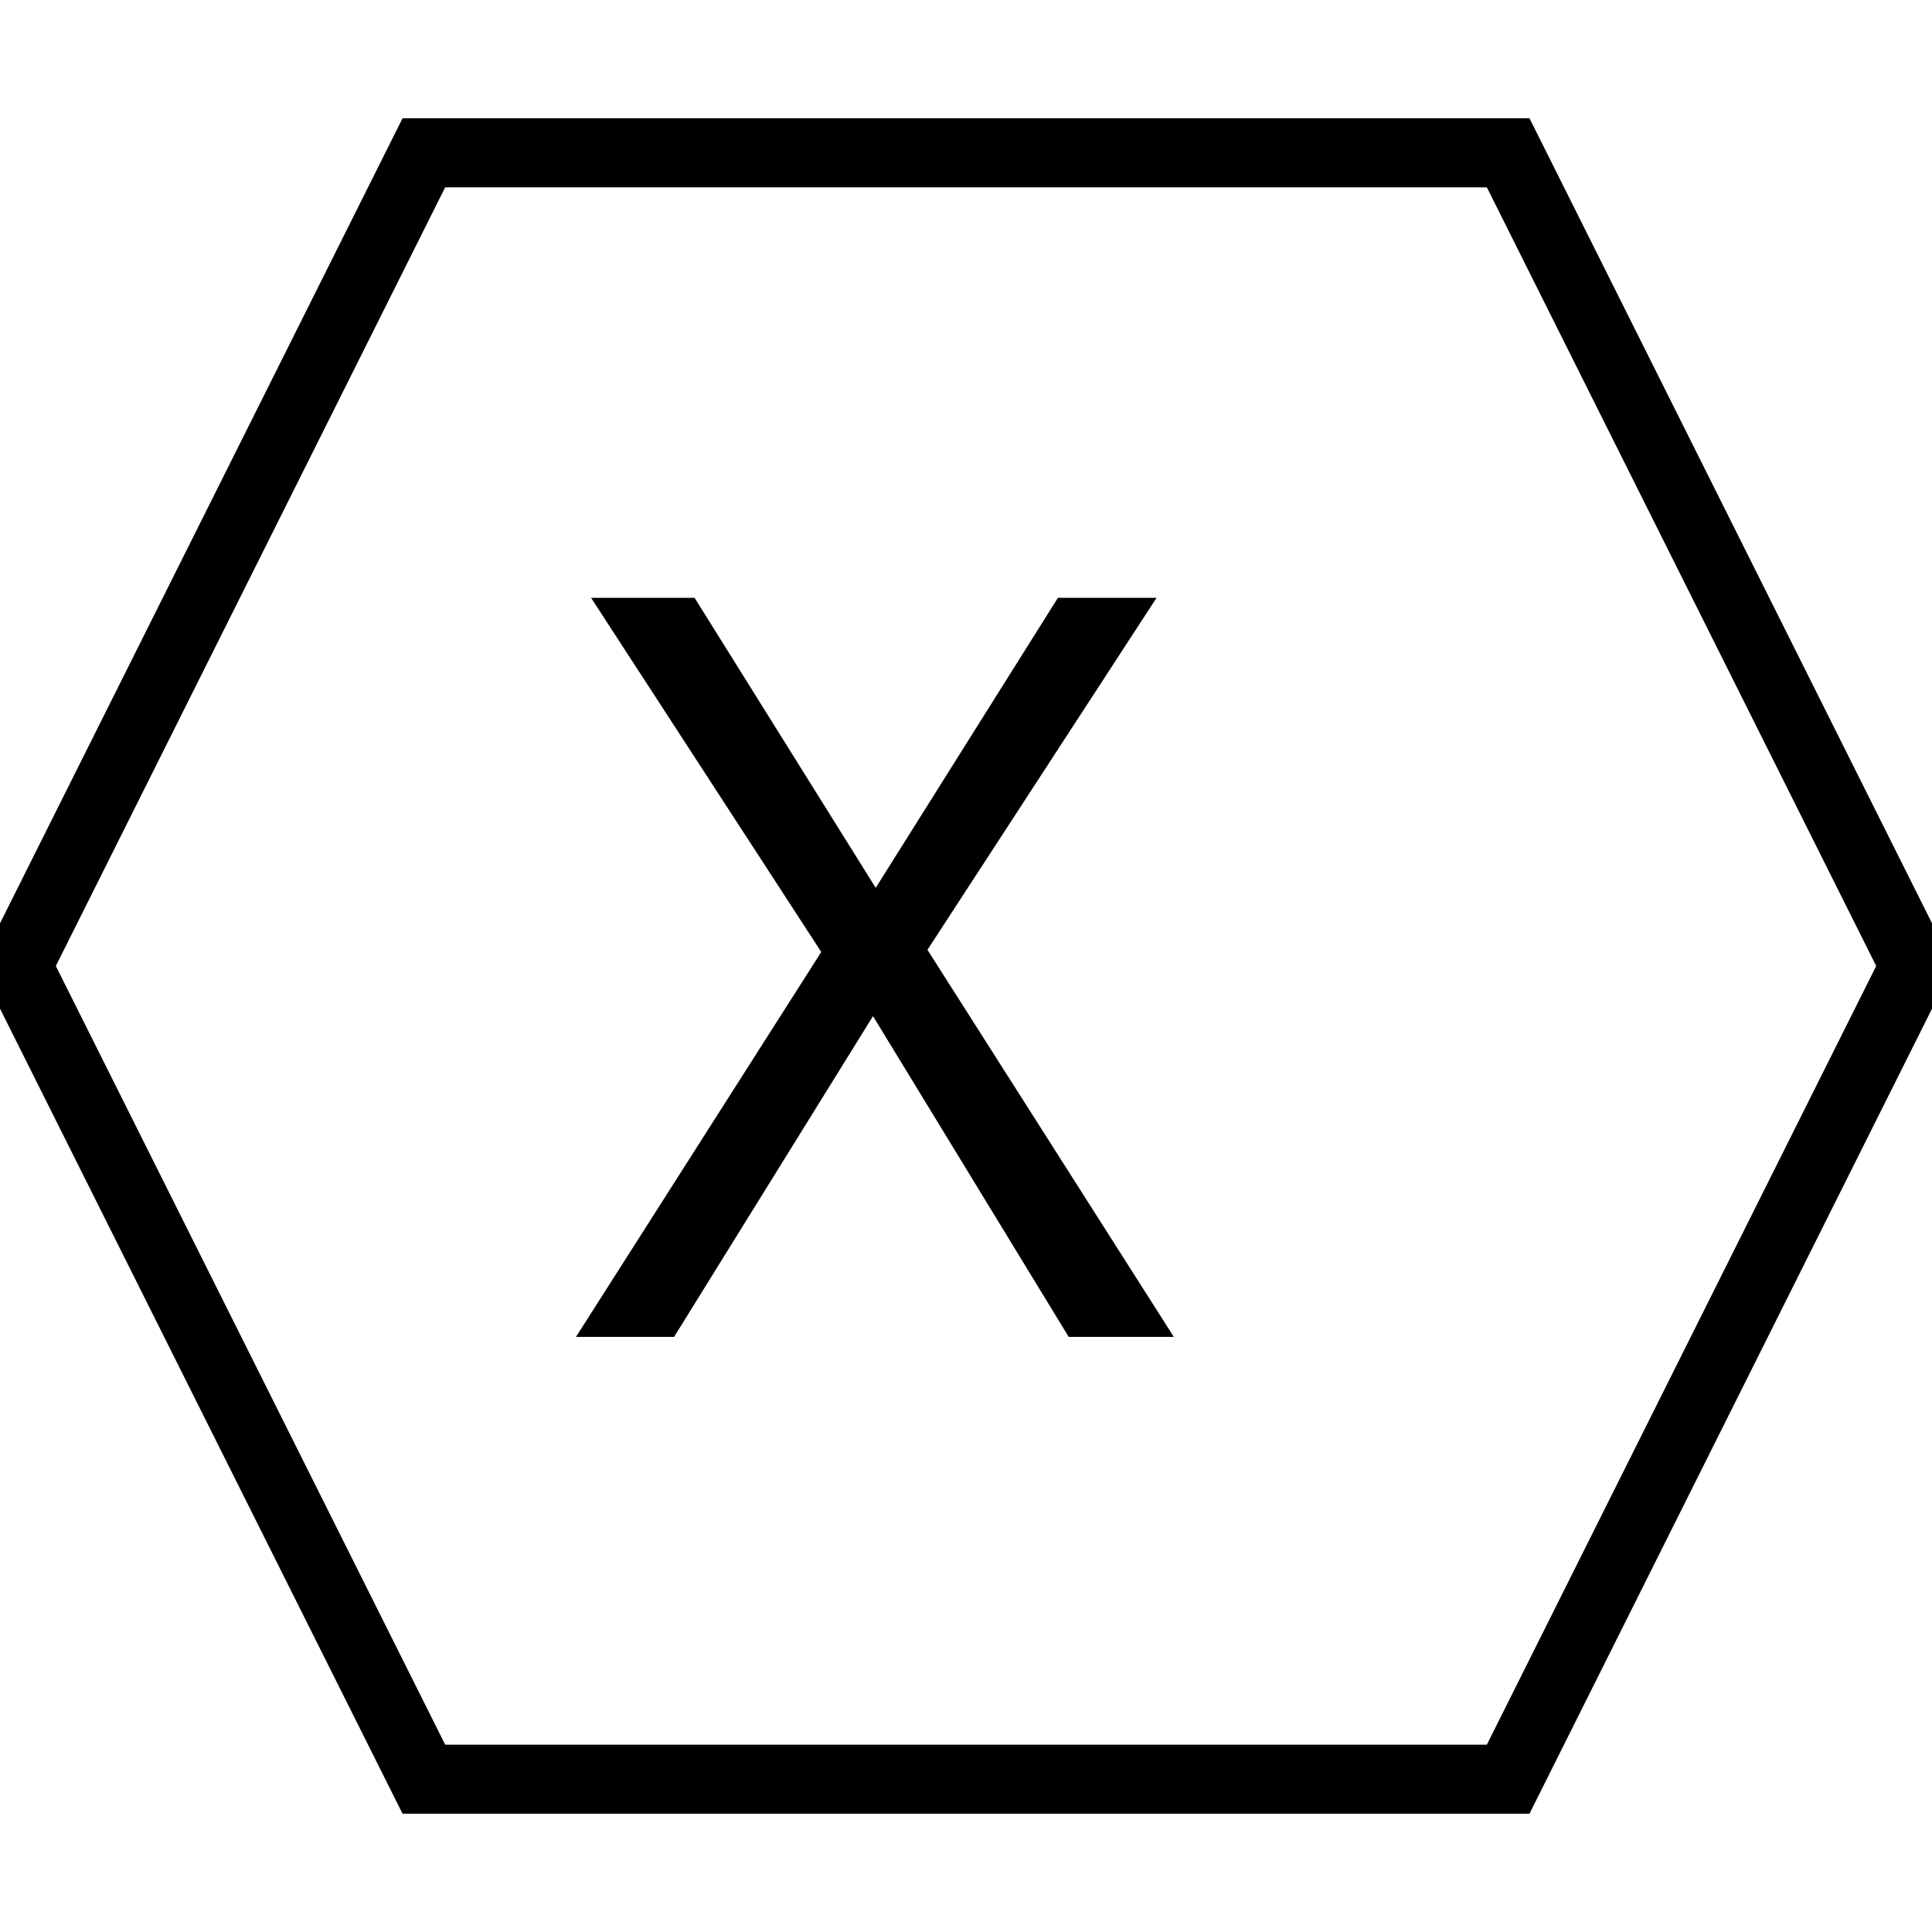
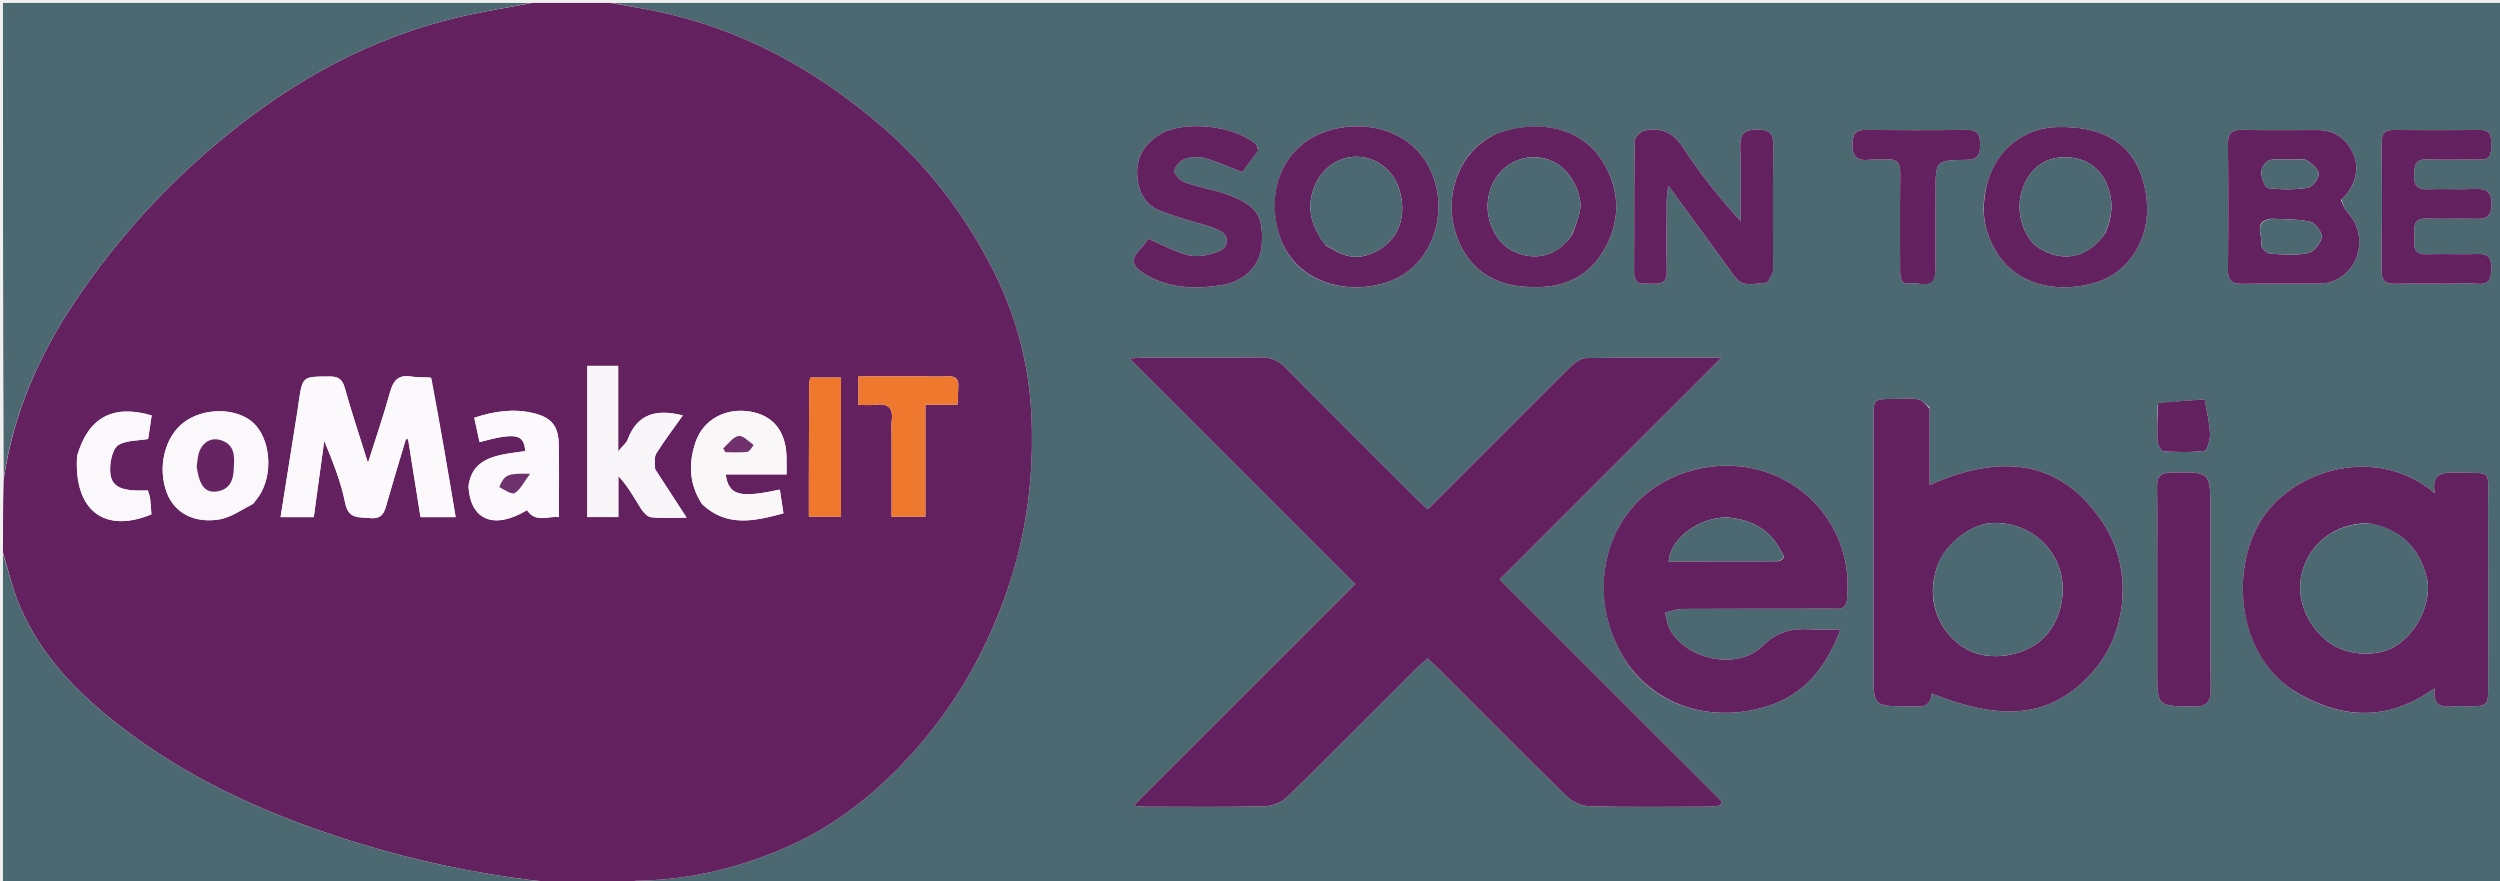
- <svg xmlns="http://www.w3.org/2000/svg" width="56" height="56">
-   <g>
-     <rect fill="#fff" id="canvas_background" height="58" width="58" y="-1" x="-1" />
-     <g display="none" overflow="visible" y="0" x="0" height="100%" width="100%" id="canvasGrid">
-       <rect fill="url(#gridpattern)" stroke-width="0" y="0" x="0" height="100%" width="100%" />
-     </g>
-   </g>
-   <g>
-     <path stroke="#000" id="svg_2" d="m0.5,28l11.786,-23.571l31.429,0l11.786,23.571l-11.786,23.571l-31.429,0l-11.786,-23.571z" stroke-width="2" fill="#fff" />
-     <text transform="matrix(1,0,0,1,0,0) " style="cursor: text;" font-style="normal" font-weight="normal" xml:space="preserve" text-anchor="start" font-family="'Montserrat Black'" font-size="30" id="svg_1" y="38.75" x="16.57" stroke-width="0" stroke="#000" fill="#000000">X</text>
-   </g>
+ <svg xmlns="http://www.w3.org/2000/svg" version="1.1" id="Layer_1" x="0px" y="0px" width="100%" viewBox="0 0 846 298" enable-background="new 0 0 846 298" xml:space="preserve">
+   <path fill="#4C6971" opacity="1" stroke="none" d=" M207,1   C420.276,1 633.551,1 846.913,1   C846.913,100.249 846.913,199.498 846.913,299   C635.642,299 424.284,299 212.782,298.738   C213.617,298.321 214.594,298.042 215.575,298.028   C233.799,297.773 251.177,293.457 267.646,286.01   C283.394,278.889 296.605,268.206 308.295,255.37   C323.812,238.331 334.679,218.77 341.753,197.033   C347.616,179.015 349.817,160.475 349.076,141.494   C348.348,122.854 343.494,105.351 334.853,89.04   C325.551,71.48 313.606,55.863 298.388,42.785   C276.178,23.698 251.347,9.94 222.514,3.903   C217.366,2.825 212.173,1.962 207,1  M504,151.5   C497.1,158.398 490.2,165.296 483.116,172.378   C481.19,170.553 479.846,169.336 478.564,168.055   C464.069,153.574 449.529,139.138 435.148,124.545   C432.595,121.955 429.986,120.878 426.363,120.929   C413.539,121.111 400.711,120.991 387.885,121.011   C386.301,121.014 384.718,121.17 382.184,121.306   C407.875,146.988 432.883,171.984 458.613,197.704   C433.368,222.932 408.709,247.576 383.626,272.643   C385.406,272.79 386.672,272.984 387.938,272.986   C401.264,273.008 414.594,273.174 427.913,272.851   C430.559,272.787 433.789,271.46 435.68,269.618   C450.115,255.553 464.28,241.211 478.545,226.971   C479.917,225.601 481.399,224.341 483.06,222.819   C484.737,224.395 486.084,225.596 487.36,226.87   C501.62,241.114 515.788,255.453 530.218,269.523   C532.117,271.375 535.314,272.781 537.948,272.846   C551.266,273.179 564.597,273.011 577.923,272.983   C579.284,272.98 580.643,272.74 582.003,272.61   C582.236,272.158 582.469,271.706 582.702,271.254   C558.032,246.598 533.363,221.942 507.5,196.093   C532.535,171.062 557.503,146.099 582.576,121.03   C567.386,121.03 552.08,120.926 536.779,121.167   C534.956,121.196 532.851,122.787 531.407,124.197   C522.354,133.046 513.452,142.048 504,151.5  M652.948,137.878   C651.691,136.923 650.529,135.359 649.155,135.142   C646.391,134.706 643.511,134.996 640.679,135.002   C634.023,135.015 634.005,135.019 634.003,141.519   C633.996,170.171 634,198.824 634,227.476   C634,239.009 634,239.016 645.669,238.996   C649.154,238.99 653.218,240.15 653.686,234.707   C679.098,244.749 695.191,242.36 708.627,226.841   C719.705,214.046 721.926,192.739 711.902,177.358   C697.13,154.69 676.303,153.775 652.986,164.129   C652.986,155.421 652.986,147.114 652.948,137.878  M775.957,233.588   C791.909,243.491 807.795,244.406 823.908,232.89   C823.128,238.3 825.826,239.622 830.305,239.03   C831.777,238.836 833.297,239.002 834.796,239   C841.987,238.991 841.997,238.99 841.998,232.014   C842.003,211.538 842.065,191.061 841.976,170.584   C841.923,158.38 843.637,160.335 831.405,159.926   C826.438,159.76 822.655,160.166 823.961,166.926   C804.478,150.406 776.737,158.736 765.739,175.122   C755.01,191.108 756.142,220.039 775.957,233.588  M551.147,225.276   C563.03,241.095 581.983,243.892 597.743,239.102   C610.389,235.259 617.972,226.037 622.813,213   C618.8,213 615.682,213.159 612.586,212.967   C606.426,212.584 601.437,213.657 596.531,218.527   C588.153,226.843 571.126,223.52 565.237,213.253   C564.224,211.486 563.99,209.272 563.396,207.264   C565.405,206.843 567.412,206.068 569.423,206.056   C586.245,205.957 603.067,206.015 619.889,205.978   C622.116,205.974 624.607,206.552 624.999,202.916   C628.103,174.092 602.249,151.677 573.392,158.985   C543.368,166.589 534.256,200.732 551.147,225.276  M792.401,67.379   C796.803,63.604 798.707,57.231 796.385,52.106   C794.108,47.082 790.147,44.004 784.304,44.007   C775.816,44.011 767.325,44.138 758.842,43.941   C755.145,43.855 753.901,45.173 753.941,48.853   C754.094,62.998 754.104,77.147 753.937,91.292   C753.892,95.134 755.451,96.124 758.986,96.053   C767.637,95.881 776.294,96.043 784.948,95.954   C786.564,95.938 788.286,95.647 789.771,95.031   C798.966,91.213 801.27,79.213 794.38,71.818   C793.35,70.713 792.762,69.197 792.401,67.379  M599.997,91.258   C599.997,77.26 599.914,63.262 600.055,49.265   C600.092,45.579 599.219,43.965 595.071,43.854   C590.192,43.722 588.702,45.345 588.904,50.135   C589.252,58.352 589,66.595 589,74.828   C581.688,66.759 575.159,58.633 569.536,49.922   C566.195,44.746 562.086,43.067 556.59,44.161   C555.223,44.433 553.193,46.416 553.174,47.64   C552.935,62.467 553.08,77.3 552.974,92.13   C552.941,96.756 556.101,95.884 558.828,96.001   C561.702,96.124 564.128,96.018 564.041,91.973   C563.869,83.978 563.978,75.976 564.018,67.977   C564.025,66.658 564.268,65.339 564.522,62.836   C566.105,64.966 566.885,65.998 567.648,67.043   C574.114,75.895 580.614,84.723 587.024,93.616   C589.924,97.64 594.01,95.702 597.608,95.707   C598.399,95.708 599.194,93.421 599.997,91.258  M671.489,67.032   C670.626,73.525 672.134,79.538 675.46,85.066   C682.845,97.343 697.606,99.327 709.897,95.404   C719.61,92.304 728.768,81.167 726.129,65.309   C723.589,50.045 713.594,42.525 696.046,43.005   C683.197,43.357 673.127,52.977 671.489,67.032  M433.41,80.894   C439.548,97.717 460.053,100.449 472.897,94.031   C486.229,87.37 490.851,68.64 482.796,55.181   C474.917,42.015 457.835,40.394 446.593,45.281   C433.61,50.925 428.153,65.528 433.41,80.894  M506.143,45.424   C493.472,51.073 488.484,66.352 492.725,79.215   C496.111,89.484 503.465,95.602 514.152,96.841   C525.728,98.183 536.255,95.717 542.66,84.809   C548.394,75.044 548.376,64.831 542.59,55.083   C535.777,43.608 521.471,39.797 506.143,45.424  M425.78,50.485   C425.506,49.898 425.379,49.146 424.935,48.749   C417.897,42.454 400.288,40.53 392.324,45.574   C387.147,48.854 384.194,53.541 384.911,60.244   C385.507,65.824 387.935,69.605 393.145,71.559   C395.623,72.489 398.146,73.303 400.669,74.109   C404.607,75.366 408.728,76.204 412.461,77.903   C416.064,79.543 416.099,83.568 412.46,85.035   C409.402,86.269 405.589,87.104 402.489,86.414   C397.791,85.369 393.421,82.848 388.605,80.825   C387.707,81.972 386.792,83.353 385.669,84.535   C382.376,88.003 383.336,90.232 387.206,92.617   C395.573,97.774 404.666,97.929 413.736,96.423   C421.607,95.116 426.59,89.292 426.984,82.835   C427.575,73.146 425.375,69.546 415.809,66.01   C411.007,64.235 405.852,63.422 401.014,61.725   C399.464,61.18 397.376,59.158 397.42,57.876   C397.469,56.425 399.392,54.377 400.948,53.803   C402.982,53.051 405.605,52.949 407.708,53.531   C411.813,54.667 415.733,56.473 420.374,58.248   C421.963,56.139 423.829,53.662 425.78,50.485  M730,190.5   C730,202.646 730,214.792 730,226.938   C730,239.096 730.003,238.914 742.103,239.094   C746.61,239.161 748.151,237.878 748.098,233.208   C747.868,213.078 748,192.944 748,172.811   C748,159.539 748.003,159.678 734.647,159.917   C730.753,159.987 729.88,161.574 729.95,165.042   C730.113,173.192 730.001,181.347 730,190.5  M829.489,96   C832.485,95.998 835.495,95.806 838.472,96.041   C842.533,96.362 843.077,94.166 843.066,90.839   C843.054,87.645 842.374,85.822 838.651,85.952   C832.833,86.155 826.997,85.828 821.18,86.042   C816.286,86.222 817.017,82.927 817.009,79.99   C817.002,77.036 816.323,73.762 821.201,73.958   C826.684,74.178 832.187,73.867 837.673,74.046   C841.271,74.164 843.122,73.389 843.134,69.141   C843.146,64.753 841.348,63.768 837.454,63.941   C832.14,64.178 826.8,63.843 821.483,64.048   C817.895,64.186 816.876,62.631 816.938,59.293   C816.996,56.113 817.197,53.776 821.393,53.944   C827.375,54.183 833.375,53.905 839.364,54.01   C843.218,54.078 842.978,51.523 843.009,48.949   C843.042,46.288 843.036,43.937 839.261,43.979   C829.443,44.089 819.623,44.056 809.805,43.987   C807.021,43.968 805.976,45.171 805.986,47.89   C806.041,62.535 806.074,77.181 805.962,91.826   C805.936,95.218 807.463,96.099 810.521,96.033   C816.509,95.903 822.502,95.998 829.489,96  M654.997,91.259   C654.998,82.427 654.999,73.596 655,64.764   C655,54.384 654.998,54.205 665.437,54.086   C669.446,54.04 670.096,52.239 670.067,48.868   C670.039,45.696 669.419,43.896 665.671,43.949   C654.175,44.111 642.676,44.058 631.178,43.975   C628.26,43.954 627.107,44.969 626.922,48.013   C626.652,52.431 627.907,54.69 632.719,54.039   C634.519,53.796 636.394,54.15 638.21,53.972   C641.979,53.605 643.112,55.296 643.057,58.917   C642.893,69.745 643.023,80.579 642.989,91.41   C642.981,93.971 643.252,96.503 646.594,95.89   C649.594,95.34 654.535,98.625 654.997,91.259  M730.169,136.963   C730.12,141.113 729.918,145.27 730.12,149.408   C730.178,150.585 731.353,152.645 732.12,152.695   C736.745,152.997 741.444,153.154 746.011,152.551   C746.913,152.431 747.966,148.753 747.869,146.769   C747.678,142.889 746.724,139.047 746.087,135.19   C740.883,135.498 735.68,135.807 730.169,136.963  z" />
+   <path fill="#642160" opacity="1" stroke="none" d=" M206.531,1   C212.173,1.962 217.366,2.825 222.514,3.903   C251.347,9.94 276.178,23.698 298.388,42.785   C313.606,55.863 325.551,71.48 334.853,89.04   C343.494,105.351 348.348,122.854 349.076,141.494   C349.817,160.475 347.616,179.015 341.753,197.033   C334.679,218.77 323.812,238.331 308.295,255.37   C296.605,268.206 283.394,278.889 267.646,286.01   C251.177,293.457 233.799,297.773 215.575,298.028   C214.594,298.042 213.617,298.321 212.32,298.738   C205.312,299 198.625,299 191.149,298.738   C186.722,298.267 183.057,298.274 179.45,297.815   C159.677,295.293 140.266,291.188 121.177,285.307   C93.838,276.885 67.832,265.743 44.692,248.741   C28.904,237.14 14.765,223.804 6.81,205.354   C4.282,199.491 2.904,193.132 1,187   C1,178.979 1,170.958 1.257,162.177   C4.562,139.728 13.218,120.248 25.272,102.211   C39.582,80.797 56.787,61.971 76.789,45.707   C99.806,26.991 125.257,12.998 154.247,6.021   C162.742,3.977 171.411,2.654 180,1   C188.688,1 197.375,1 206.531,1  M145.64,127.675   C143.482,127.606 141.286,127.77 139.174,127.42   C134.802,126.697 133.08,128.769 131.977,132.746   C129.776,140.688 127.091,148.495 124.518,156.637   C121.796,147.937 119.014,139.601 116.636,131.151   C115.778,128.1 114.273,127.394 111.357,127.404   C102.382,127.435 102.381,127.322 101.08,136.071   C100.86,137.55 100.663,139.034 100.429,140.511   C98.611,151.956 96.787,163.399 94.942,174.989   C98.862,174.989 102.313,174.989 106.185,174.989   C107.375,166.306 108.548,157.744 109.721,149.183   C112.65,156.23 115.381,163.075 116.801,170.182   C117.911,175.74 121.28,174.917 125.117,175.318   C129.68,175.795 130.163,172.975 131.047,169.87   C133.076,162.74 135.254,155.653 137.371,148.548   C137.616,148.59 137.861,148.632 138.105,148.674   C139.506,157.462 140.907,166.249 142.301,174.992   C146.413,174.992 150.032,174.992 154.2,174.992   C151.546,159.196 148.939,143.674 145.64,127.675  M221.518,158.487   C221.681,156.778 221.294,154.726 222.107,153.424   C224.866,149.005 228.05,144.852 231.076,140.591   C222.256,138.334 215.637,139.922 212.374,148.827   C211.981,149.898 210.878,150.71 209.195,152.738   C209.195,142.171 209.195,132.973 209.195,123.814   C205.376,123.814 202.138,123.814 198.732,123.814   C198.732,141.037 198.732,157.902 198.732,174.975   C202.254,174.975 205.501,174.975 209.256,174.975   C209.256,170.217 209.256,165.664 209.256,161.111   C212.526,164.57 214.586,168.441 216.919,172.141   C217.701,173.38 219.103,174.916 220.352,175.044   C224.095,175.428 227.904,175.182 232.348,175.182   C228.584,169.392 225.255,164.271 221.518,158.487  M85.84,170.327   C86.697,169.104 87.682,167.951 88.391,166.647   C92.738,158.644 90.989,146.947 84.815,142.336   C78.865,137.893 68.664,138.132 62.294,142.863   C55.7,147.762 53.162,158.342 56.522,166.926   C59.085,173.476 65.592,177.167 74.199,175.779   C78.076,175.153 81.634,172.549 85.84,170.327  M158.499,164.788   C159.241,176.221 167.359,179.261 178.319,172.646   C181.393,177.13 185.574,174.489 189.126,175.007   C189.126,166.438 189.276,158.307 189.078,150.184   C188.926,143.97 186.417,141.19 180.401,139.775   C173.743,138.21 167.293,139.131 160.489,141.362   C161.117,144.256 161.695,146.922 162.278,149.611   C174.532,146.295 177.373,146.892 177.727,152.654   C174.951,153.079 172.139,153.346 169.406,153.963   C163.905,155.205 159.404,157.663 158.499,164.788  M237.693,170.742   C246.011,178.508 255.312,176.364 265.12,173.707   C264.676,170.81 264.284,168.259 263.89,165.685   C250.159,168.629 246.664,167.692 245.558,160.538   C248.929,160.538 252.238,160.538 255.548,160.538   C258.871,160.538 262.193,160.538 266.168,160.538   C266.168,158.335 266.224,156.37 266.158,154.408   C265.871,145.813 261.572,140.556 253.827,139.272   C245.593,137.906 237.997,141.944 235.404,149.546   C233.003,156.587 233.048,163.616 237.693,170.742  M324.278,130.87   C324.534,128.312 323.409,127.231 320.822,127.353   C318.165,127.479 315.498,127.373 312.836,127.372   C305.408,127.371 297.98,127.372 290.469,127.372   C290.469,130.966 290.469,133.712 290.469,137.017   C292.588,137.017 294.4,137.213 296.155,136.979   C300.527,136.395 302.374,138.087 301.74,142.515   C301.554,143.82 301.712,145.173 301.712,146.505   C301.712,155.934 301.712,165.363 301.712,174.844   C305.763,174.844 309.13,174.844 313.157,174.844   C313.157,162.037 313.157,149.66 313.157,136.952   C317.116,136.952 320.411,136.952 324.051,136.952   C324.138,134.972 324.211,133.337 324.278,130.87  M26.061,154.533   C24.958,172.634 35.206,180.686 51.236,174.054   C51.106,172.323 51.036,170.509 50.807,168.715   C50.685,167.762 50.288,166.845 50.028,165.954   C39.944,166.409 36.807,164.448 37.316,157.531   C37.498,155.062 38.387,151.561 40.129,150.545   C42.794,148.989 46.477,149.178 50.129,148.558   C50.466,146.331 50.904,143.426 51.333,140.582   C38.236,136.737 29.869,141.229 26.061,154.533  M273.718,163.459   C273.718,167.235 273.718,171.011 273.718,174.845   C277.757,174.845 281.124,174.845 284.601,174.845   C284.601,158.99 284.601,143.575 284.601,127.769   C280.975,127.769 277.616,127.769 274.278,127.769   C274.05,128.591 273.807,129.06 273.805,129.53   C273.761,140.511 273.743,151.492 273.718,163.459  z" />
+   <path fill="#4C6971" opacity="1" stroke="none" d=" M179.531,1   C171.411,2.654 162.742,3.977 154.247,6.021   C125.257,12.998 99.806,26.991 76.789,45.707   C56.787,61.971 39.582,80.797 25.272,102.211   C13.218,120.248 4.562,139.728 1.257,161.708   C1,108.402 1,54.805 1,1   C60.354,1 119.708,1 179.531,1  z" />
+   <path fill="#4C6971" opacity="1" stroke="none" d=" M1,187.469   C2.904,193.132 4.282,199.491 6.81,205.354   C14.765,223.804 28.904,237.14 44.692,248.741   C67.832,265.743 93.838,276.885 121.177,285.307   C140.266,291.188 159.677,295.293 179.45,297.815   C183.057,298.274 186.722,298.267 190.68,298.738   C127.759,299 64.517,299 1,299   C1,261.98 1,224.958 1,187.469  z" />
+   <path fill="#642160" opacity="1" stroke="none" d=" M504.25,151.25   C513.452,142.048 522.354,133.046 531.407,124.197   C532.851,122.787 534.956,121.196 536.779,121.167   C552.08,120.926 567.386,121.03 582.576,121.03   C557.503,146.099 532.535,171.062 507.5,196.093   C533.363,221.942 558.032,246.598 582.702,271.254   C582.469,271.706 582.236,272.158 582.003,272.61   C580.643,272.74 579.284,272.98 577.923,272.983   C564.597,273.011 551.266,273.179 537.948,272.846   C535.314,272.781 532.117,271.375 530.218,269.523   C515.788,255.453 501.62,241.114 487.36,226.87   C486.084,225.596 484.737,224.395 483.06,222.819   C481.399,224.341 479.917,225.601 478.545,226.971   C464.28,241.211 450.115,255.553 435.68,269.618   C433.789,271.46 430.559,272.787 427.913,272.851   C414.594,273.174 401.264,273.008 387.938,272.986   C386.672,272.984 385.406,272.79 383.626,272.643   C408.709,247.576 433.368,222.932 458.613,197.704   C432.883,171.984 407.875,146.988 382.184,121.306   C384.718,121.17 386.301,121.014 387.885,121.011   C400.711,120.991 413.539,121.111 426.363,120.929   C429.986,120.878 432.595,121.955 435.148,124.545   C449.529,139.138 464.069,153.574 478.564,168.055   C479.846,169.336 481.19,170.553 483.116,172.378   C490.2,165.296 497.1,158.398 504.25,151.25  z" />
+   <path fill="#642160" opacity="1" stroke="none" d=" M652.967,138.342   C652.986,147.114 652.986,155.421 652.986,164.129   C676.303,153.775 697.13,154.69 711.902,177.358   C721.926,192.739 719.705,214.046 708.627,226.841   C695.191,242.36 679.098,244.749 653.686,234.707   C653.218,240.15 649.154,238.99 645.669,238.996   C634,239.016 634,239.009 634,227.476   C634,198.824 633.996,170.171 634.003,141.519   C634.005,135.019 634.023,135.015 640.679,135.002   C643.511,134.996 646.391,134.706 649.155,135.142   C650.529,135.359 651.691,136.923 652.967,138.342  M654.947,193.715   C652.081,203.931 656.398,214.503 665.568,219.728   C673.203,224.079 685.626,222.097 691.881,215.531   C697.974,209.136 699.79,198.55 696.182,190.458   C692.304,181.759 683.751,176.662 674.212,176.969   C667.626,177.18 657.132,184.001 654.947,193.715  z" />
+   <path fill="#642160" opacity="1" stroke="none" d=" M775.656,233.387   C756.142,220.039 755.01,191.108 765.739,175.122   C776.737,158.736 804.478,150.406 823.961,166.926   C822.655,160.166 826.438,159.76 831.405,159.926   C843.637,160.335 841.923,158.38 841.976,170.584   C842.065,191.061 842.003,211.538 841.998,232.014   C841.997,238.99 841.987,238.991 834.796,239   C833.297,239.002 831.777,238.836 830.305,239.03   C825.826,239.622 823.128,238.3 823.908,232.89   C807.795,244.406 791.909,243.491 775.656,233.387  M801.26,177.027   C790.891,177.202 782.571,183.005 779.449,192.241   C776.559,200.79 779.617,210.35 787.287,216.742   C793.477,221.9 804.191,222.667 810.714,218.577   C818.989,213.39 822.964,202.39 821.244,195.607   C818.614,185.233 812.471,179.135 801.26,177.027  z" />
+   <path fill="#642160" opacity="1" stroke="none" d=" M550.979,224.957   C534.256,200.732 543.368,166.589 573.392,158.985   C602.249,151.677 628.103,174.092 624.999,202.916   C624.607,206.552 622.116,205.974 619.889,205.978   C603.067,206.015 586.245,205.957 569.423,206.056   C567.412,206.068 565.405,206.843 563.396,207.264   C563.99,209.272 564.224,211.486 565.237,213.253   C571.126,223.52 588.153,226.843 596.531,218.527   C601.437,213.657 606.426,212.584 612.586,212.967   C615.682,213.159 618.8,213 622.813,213   C617.972,226.037 610.389,235.259 597.743,239.102   C581.983,243.892 563.03,241.095 550.979,224.957  M601.612,189.938   C605.072,189.198 603.059,187.195 602.363,185.874   C598.802,179.113 592.667,176.038 585.466,175.199   C577.692,174.293 565.534,180.584 564.677,189.983   C576.754,189.983 588.771,189.983 601.612,189.938  z" />
+   <path fill="#642160" opacity="1" stroke="none" d=" M792.185,67.625   C792.762,69.197 793.35,70.713 794.38,71.818   C801.27,79.213 798.966,91.213 789.771,95.031   C788.286,95.647 786.564,95.938 784.948,95.954   C776.294,96.043 767.637,95.881 758.986,96.053   C755.451,96.124 753.892,95.134 753.937,91.292   C754.104,77.147 754.094,62.998 753.941,48.853   C753.901,45.173 755.145,43.855 758.842,43.941   C767.325,44.138 775.816,44.011 784.304,44.007   C790.147,44.004 794.108,47.082 796.385,52.106   C798.707,57.231 796.803,63.604 792.185,67.625  M768.787,74.014   C762.078,74.671 765.867,79.809 765.219,82.93   C765.057,83.707 767.013,85.734 768.099,85.816   C772.398,86.142 776.846,86.476 781.014,85.66   C782.93,85.285 785.296,82.424 785.647,80.38   C785.918,78.804 783.67,75.571 782.002,75.132   C778.077,74.101 773.828,74.301 768.787,74.014  M775.358,54   C772.863,54.017 770.23,53.562 767.93,54.239   C766.666,54.611 765.169,56.91 765.202,58.306   C765.248,60.189 766.478,63.51 767.53,63.645   C771.935,64.212 776.528,64.23 780.915,63.557   C782.463,63.319 784.689,60.511 784.656,58.916   C784.624,57.311 782.389,55.423 780.695,54.297   C779.633,53.59 777.788,54.059 775.358,54  z" />
+   <path fill="#642160" opacity="1" stroke="none" d=" M599.992,91.723   C599.194,93.421 598.399,95.708 597.608,95.707   C594.01,95.702 589.924,97.64 587.024,93.616   C580.614,84.723 574.114,75.895 567.648,67.043   C566.885,65.998 566.105,64.966 564.522,62.836   C564.268,65.339 564.025,66.658 564.018,67.977   C563.978,75.976 563.869,83.978 564.041,91.973   C564.128,96.018 561.702,96.124 558.828,96.001   C556.101,95.884 552.941,96.756 552.974,92.13   C553.08,77.3 552.935,62.467 553.174,47.64   C553.193,46.416 555.223,44.433 556.59,44.161   C562.086,43.067 566.195,44.746 569.536,49.922   C575.159,58.633 581.688,66.759 589,74.828   C589,66.595 589.252,58.352 588.904,50.135   C588.702,45.345 590.192,43.722 595.071,43.854   C599.219,43.965 600.092,45.579 600.055,49.265   C599.914,63.262 599.997,77.26 599.992,91.723  z" />
+   <path fill="#642160" opacity="1" stroke="none" d=" M671.619,66.625   C673.127,52.977 683.197,43.357 696.046,43.005   C713.594,42.525 723.589,50.045 726.129,65.309   C728.768,81.167 719.61,92.304 709.897,95.404   C697.606,99.327 682.845,97.343 675.46,85.066   C672.134,79.538 670.626,73.525 671.619,66.625  M712.501,78.741   C714.746,73.552 715.312,68.42 713.184,62.908   C710.776,56.673 705.948,53.662 699.946,53.245   C694.13,52.842 688.965,55.203 685.843,60.735   C680.581,70.061 684.728,80.597 690.05,83.962   C698.136,89.074 706.815,87.208 712.501,78.741  z" />
+   <path fill="#642160" opacity="1" stroke="none" d=" M433.244,80.533   C428.153,65.528 433.61,50.925 446.593,45.281   C457.835,40.394 474.917,42.015 482.796,55.181   C490.851,68.64 486.229,87.37 472.897,94.031   C460.053,100.449 439.548,97.717 433.244,80.533  M448.572,82.977   C452.701,85.527 456.853,87.914 462.038,86.473   C472.15,83.661 476.813,74.481 473.453,63.92   C471.386,57.422 465.575,53.044 459.01,53.038   C452.422,53.032 446.784,57.435 444.514,63.888   C442.065,70.848 443.885,76.833 448.572,82.977  z" />
+   <path fill="#642160" opacity="1" stroke="none" d=" M506.491,45.254   C521.471,39.797 535.777,43.608 542.59,55.083   C548.376,64.831 548.394,75.044 542.66,84.809   C536.255,95.717 525.728,98.183 514.152,96.841   C503.465,95.602 496.111,89.484 492.725,79.215   C488.484,66.352 493.472,51.073 506.491,45.254  M532.071,79.37   C532.944,76.71 534.089,74.104 534.634,71.379   C535.733,65.873 531.541,58.126 526.79,55.334   C517.626,49.949 505.259,55.099 503.557,67.529   C502.612,74.426 506.119,82.356 512.477,85.189   C519.894,88.496 527.106,86.534 532.071,79.37  z" />
+   <path fill="#642160" opacity="1" stroke="none" d=" M425.738,50.835   C423.829,53.662 421.963,56.139 420.374,58.248   C415.733,56.473 411.813,54.667 407.708,53.531   C405.605,52.949 402.982,53.051 400.948,53.803   C399.392,54.377 397.469,56.425 397.42,57.876   C397.376,59.158 399.464,61.18 401.014,61.725   C405.852,63.422 411.007,64.235 415.809,66.01   C425.375,69.546 427.575,73.146 426.984,82.835   C426.59,89.292 421.607,95.116 413.736,96.423   C404.666,97.929 395.573,97.774 387.206,92.617   C383.336,90.232 382.376,88.003 385.669,84.535   C386.792,83.353 387.707,81.972 388.605,80.825   C393.421,82.848 397.791,85.369 402.489,86.414   C405.589,87.104 409.402,86.269 412.46,85.035   C416.099,83.568 416.064,79.543 412.461,77.903   C408.728,76.204 404.607,75.366 400.669,74.109   C398.146,73.303 395.623,72.489 393.145,71.559   C387.935,69.605 385.507,65.824 384.911,60.244   C384.194,53.541 387.147,48.854 392.324,45.574   C400.288,40.53 417.897,42.454 424.935,48.749   C425.379,49.146 425.506,49.898 425.738,50.835  z" />
+   <path fill="#642160" opacity="1" stroke="none" d=" M730,190   C730.001,181.347 730.113,173.192 729.95,165.042   C729.88,161.574 730.753,159.987 734.647,159.917   C748.003,159.678 748,159.539 748,172.811   C748,192.944 747.868,213.078 748.098,233.208   C748.151,237.878 746.61,239.161 742.103,239.094   C730.003,238.914 730,239.096 730,226.938   C730,214.792 730,202.646 730,190  z" />
+   <path fill="#642160" opacity="1" stroke="none" d=" M828.991,96   C822.502,95.998 816.509,95.903 810.521,96.033   C807.463,96.099 805.936,95.218 805.962,91.826   C806.074,77.181 806.041,62.535 805.986,47.89   C805.976,45.171 807.021,43.968 809.805,43.987   C819.623,44.056 829.443,44.089 839.261,43.979   C843.036,43.937 843.042,46.288 843.009,48.949   C842.978,51.523 843.218,54.078 839.364,54.01   C833.375,53.905 827.375,54.183 821.393,53.944   C817.197,53.776 816.996,56.113 816.938,59.293   C816.876,62.631 817.895,64.186 821.483,64.048   C826.8,63.843 832.14,64.178 837.454,63.941   C841.348,63.768 843.146,64.753 843.134,69.141   C843.122,73.389 841.271,74.164 837.673,74.046   C832.187,73.867 826.684,74.178 821.201,73.958   C816.323,73.762 817.002,77.036 817.009,79.99   C817.017,82.927 816.286,86.222 821.18,86.042   C826.997,85.828 832.833,86.155 838.651,85.952   C842.374,85.822 843.054,87.645 843.066,90.839   C843.077,94.166 842.533,96.362 838.472,96.041   C835.495,95.806 832.485,95.998 828.991,96  z" />
+   <path fill="#642160" opacity="1" stroke="none" d=" M654.992,91.724   C654.535,98.625 649.594,95.34 646.594,95.89   C643.252,96.503 642.981,93.971 642.989,91.41   C643.023,80.579 642.893,69.745 643.057,58.917   C643.112,55.296 641.979,53.605 638.21,53.972   C636.394,54.15 634.519,53.796 632.719,54.039   C627.907,54.69 626.652,52.431 626.922,48.013   C627.107,44.969 628.26,43.954 631.178,43.975   C642.676,44.058 654.175,44.111 665.671,43.949   C669.419,43.896 670.039,45.696 670.067,48.868   C670.096,52.239 669.446,54.04 665.437,54.086   C654.998,54.205 655,54.384 655,64.764   C654.999,73.596 654.998,82.427 654.992,91.724  z" />
+   <path fill="#642160" opacity="1" stroke="none" d=" M730.323,136.539   C735.68,135.807 740.883,135.498 746.087,135.19   C746.724,139.047 747.678,142.889 747.869,146.769   C747.966,148.753 746.913,152.431 746.011,152.551   C741.444,153.154 736.745,152.997 732.12,152.695   C731.353,152.645 730.178,150.585 730.12,149.408   C729.918,145.27 730.12,141.113 730.323,136.539  z" />
+   <path fill="#FBF9FB" opacity="1" stroke="none" d=" M145.986,127.914   C148.939,143.674 151.546,159.196 154.2,174.992   C150.032,174.992 146.413,174.992 142.301,174.992   C140.907,166.249 139.506,157.462 138.105,148.674   C137.861,148.632 137.616,148.59 137.371,148.548   C135.254,155.653 133.076,162.74 131.047,169.87   C130.163,172.975 129.68,175.795 125.117,175.318   C121.28,174.917 117.911,175.74 116.801,170.182   C115.381,163.075 112.65,156.23 109.721,149.183   C108.548,157.744 107.375,166.306 106.185,174.989   C102.313,174.989 98.862,174.989 94.942,174.989   C96.787,163.399 98.611,151.956 100.429,140.511   C100.663,139.034 100.86,137.55 101.08,136.071   C102.381,127.322 102.382,127.435 111.357,127.404   C114.273,127.394 115.778,128.1 116.636,131.151   C119.014,139.601 121.796,147.937 124.518,156.637   C127.091,148.495 129.776,140.688 131.977,132.746   C133.08,128.769 134.802,126.697 139.174,127.42   C141.286,127.77 143.482,127.606 145.986,127.914  z" />
+   <path fill="#F9F6F9" opacity="1" stroke="none" d=" M221.722,158.819   C225.255,164.271 228.584,169.392 232.348,175.182   C227.904,175.182 224.095,175.428 220.352,175.044   C219.103,174.916 217.701,173.38 216.919,172.141   C214.586,168.441 212.526,164.57 209.256,161.111   C209.256,165.664 209.256,170.217 209.256,174.975   C205.501,174.975 202.254,174.975 198.732,174.975   C198.732,157.902 198.732,141.037 198.732,123.814   C202.138,123.814 205.376,123.814 209.195,123.814   C209.195,132.973 209.195,142.171 209.195,152.738   C210.878,150.71 211.981,149.898 212.374,148.827   C215.637,139.922 222.256,138.334 231.076,140.591   C228.05,144.852 224.866,149.005 222.107,153.424   C221.294,154.726 221.681,156.778 221.722,158.819  z" />
+   <path fill="#FAF8FA" opacity="1" stroke="none" d=" M85.588,170.585   C81.634,172.549 78.076,175.153 74.199,175.779   C65.592,177.167 59.085,173.476 56.522,166.926   C53.162,158.342 55.7,147.762 62.294,142.863   C68.664,138.132 78.865,137.893 84.815,142.336   C90.989,146.947 92.738,158.644 88.391,166.647   C87.682,167.951 86.697,169.104 85.588,170.585  M66.578,158.426   C67.564,164.728 69.683,167.041 73.845,166.223   C77.591,165.486 78.894,162.643 79.066,159.315   C79.26,155.571 79.941,151.193 75.619,149.29   C72.225,147.796 69.015,148.986 67.498,152.722   C66.892,154.215 66.845,155.934 66.578,158.426  z" />
+   <path fill="#FBF9FB" opacity="1" stroke="none" d=" M158.548,164.403   C159.404,157.663 163.905,155.205 169.406,153.963   C172.139,153.346 174.951,153.079 177.726,152.65   C177.373,146.892 174.532,146.295 162.278,149.611   C161.695,146.922 161.117,144.256 160.489,141.362   C167.293,139.131 173.743,138.21 180.401,139.775   C186.417,141.19 188.926,143.97 189.078,150.184   C189.276,158.307 189.126,166.438 189.126,175.007   C185.574,174.489 181.393,177.13 178.319,172.646   C167.359,179.261 159.241,176.221 158.548,164.403  M168.996,165.179   C170.781,165.804 173.233,167.464 174.211,166.835   C176.176,165.57 177.337,163.056 179.374,160.329   C171.718,160.145 170.812,160.571 168.996,165.179  z" />
+   <path fill="#FAF7F9" opacity="1" stroke="none" d=" M237.457,170.46   C233.048,163.616 233.003,156.587 235.404,149.546   C237.997,141.944 245.593,137.906 253.827,139.272   C261.572,140.556 265.871,145.813 266.158,154.408   C266.224,156.37 266.168,158.335 266.168,160.538   C262.193,160.538 258.871,160.538 255.548,160.538   C252.238,160.538 248.929,160.538 245.558,160.538   C246.664,167.692 250.159,168.629 263.89,165.685   C264.284,168.259 264.676,170.81 265.12,173.707   C255.312,176.364 246.011,178.508 237.457,170.46  M254.935,150.194   C253.216,149.228 251.244,147.212 249.839,147.55   C247.911,148.014 246.413,150.263 244.731,151.747   C244.977,152.169 245.223,152.592 245.469,153.014   C247.891,153.014 250.33,153.184 252.723,152.923   C253.573,152.83 254.309,151.69 254.935,150.194  z" />
+   <path fill="#EE782D" opacity="1" stroke="none" d=" M324.28,131.286   C324.211,133.337 324.138,134.972 324.051,136.952   C320.411,136.952 317.116,136.952 313.157,136.952   C313.157,149.66 313.157,162.037 313.157,174.844   C309.13,174.844 305.763,174.844 301.712,174.844   C301.712,165.363 301.712,155.934 301.712,146.505   C301.712,145.173 301.554,143.82 301.74,142.515   C302.374,138.087 300.527,136.395 296.155,136.979   C294.4,137.213 292.588,137.017 290.469,137.017   C290.469,133.712 290.469,130.966 290.469,127.372   C297.98,127.372 305.408,127.371 312.836,127.372   C315.498,127.373 318.165,127.479 320.822,127.353   C323.409,127.231 324.534,128.312 324.28,131.286  z" />
+   <path fill="#FAF8FA" opacity="1" stroke="none" d=" M26.118,154.139   C29.869,141.229 38.236,136.737 51.333,140.582   C50.904,143.426 50.466,146.331 50.129,148.558   C46.477,149.178 42.794,148.989 40.129,150.545   C38.387,151.561 37.498,155.062 37.316,157.531   C36.807,164.448 39.944,166.409 50.028,165.954   C50.288,166.845 50.685,167.762 50.807,168.715   C51.036,170.509 51.106,172.323 51.236,174.054   C35.206,180.686 24.958,172.634 26.118,154.139  z" />
+   <path fill="#EF782D" opacity="1" stroke="none" d=" M273.719,162.966   C273.743,151.492 273.761,140.511 273.805,129.53   C273.807,129.06 274.05,128.591 274.278,127.769   C277.616,127.769 280.975,127.769 284.601,127.769   C284.601,143.575 284.601,158.99 284.601,174.845   C281.124,174.845 277.757,174.845 273.718,174.845   C273.718,171.011 273.718,167.235 273.719,162.966  z" />
+   <path fill="#4C6971" opacity="1" stroke="none" d=" M655.051,193.321   C657.132,184.001 667.626,177.18 674.212,176.969   C683.751,176.662 692.304,181.759 696.182,190.458   C699.79,198.55 697.974,209.136 691.881,215.531   C685.626,222.097 673.203,224.079 665.568,219.728   C656.398,214.503 652.081,203.931 655.051,193.321  z" />
+   <path fill="#4C6971" opacity="1" stroke="none" d=" M801.681,177.052   C812.471,179.135 818.614,185.233 821.244,195.607   C822.964,202.39 818.989,213.39 810.714,218.577   C804.191,222.667 793.477,221.9 787.287,216.742   C779.617,210.35 776.559,200.79 779.449,192.241   C782.571,183.005 790.891,177.202 801.681,177.052  z" />
+   <path fill="#4C6971" opacity="1" stroke="none" d=" M601.2,189.96   C588.771,189.983 576.754,189.983 564.677,189.983   C565.534,180.584 577.692,174.293 585.466,175.199   C592.667,176.038 598.802,179.113 602.363,185.874   C603.059,187.195 605.072,189.198 601.2,189.96  z" />
+   <path fill="#4C6971" opacity="1" stroke="none" d=" M769.249,74.009   C773.828,74.301 778.077,74.101 782.002,75.132   C783.67,75.571 785.918,78.804 785.647,80.38   C785.296,82.424 782.93,85.285 781.014,85.66   C776.846,86.476 772.398,86.142 768.099,85.816   C767.013,85.734 765.057,83.707 765.219,82.93   C765.867,79.809 762.078,74.671 769.249,74.009  z" />
+   <path fill="#4C6971" opacity="1" stroke="none" d=" M775.826,54   C777.788,54.059 779.633,53.59 780.695,54.297   C782.389,55.423 784.624,57.311 784.656,58.916   C784.689,60.511 782.463,63.319 780.915,63.557   C776.528,64.23 771.935,64.212 767.53,63.645   C766.478,63.51 765.248,60.189 765.202,58.306   C765.169,56.91 766.666,54.611 767.93,54.239   C770.23,53.562 772.863,54.017 775.826,54  z" />
+   <path fill="#4C6971" opacity="1" stroke="none" d=" M712.287,79.054   C706.815,87.208 698.136,89.074 690.05,83.962   C684.728,80.597 680.581,70.061 685.843,60.735   C688.965,55.203 694.13,52.842 699.946,53.245   C705.948,53.662 710.776,56.673 713.184,62.908   C715.312,68.42 714.746,73.552 712.287,79.054  z" />
+   <path fill="#4C6971" opacity="1" stroke="none" d=" M448.308,82.716   C443.885,76.833 442.065,70.848 444.514,63.888   C446.784,57.435 452.422,53.032 459.01,53.038   C465.575,53.044 471.386,57.422 473.453,63.92   C476.813,74.481 472.15,83.661 462.038,86.473   C456.853,87.914 452.701,85.527 448.308,82.716  z" />
+   <path fill="#4C6971" opacity="1" stroke="none" d=" M531.85,79.676   C527.106,86.534 519.894,88.496 512.477,85.189   C506.119,82.356 502.612,74.426 503.557,67.529   C505.259,55.099 517.626,49.949 526.79,55.334   C531.541,58.126 535.733,65.873 534.634,71.379   C534.089,74.104 532.944,76.71 531.85,79.676  z" />
+   <path fill="#662462" opacity="1" stroke="none" d=" M66.561,157.988   C66.845,155.934 66.892,154.215 67.498,152.722   C69.015,148.986 72.225,147.796 75.619,149.29   C79.941,151.193 79.26,155.571 79.066,159.315   C78.894,162.643 77.591,165.486 73.845,166.223   C69.683,167.041 67.564,164.728 66.561,157.988  z" />
+   <path fill="#6F316B" opacity="1" stroke="none" d=" M168.952,164.798   C170.812,160.571 171.718,160.145 179.374,160.329   C177.337,163.056 176.176,165.57 174.211,166.835   C173.233,167.464 170.781,165.804 168.952,164.798  z" />
+   <path fill="#6F306B" opacity="1" stroke="none" d=" M255.016,150.611   C254.309,151.69 253.573,152.83 252.723,152.923   C250.33,153.184 247.891,153.014 245.469,153.014   C245.223,152.592 244.977,152.169 244.731,151.747   C246.413,150.263 247.911,148.014 249.839,147.55   C251.244,147.212 253.216,149.228 255.016,150.611  z" />
</svg>
